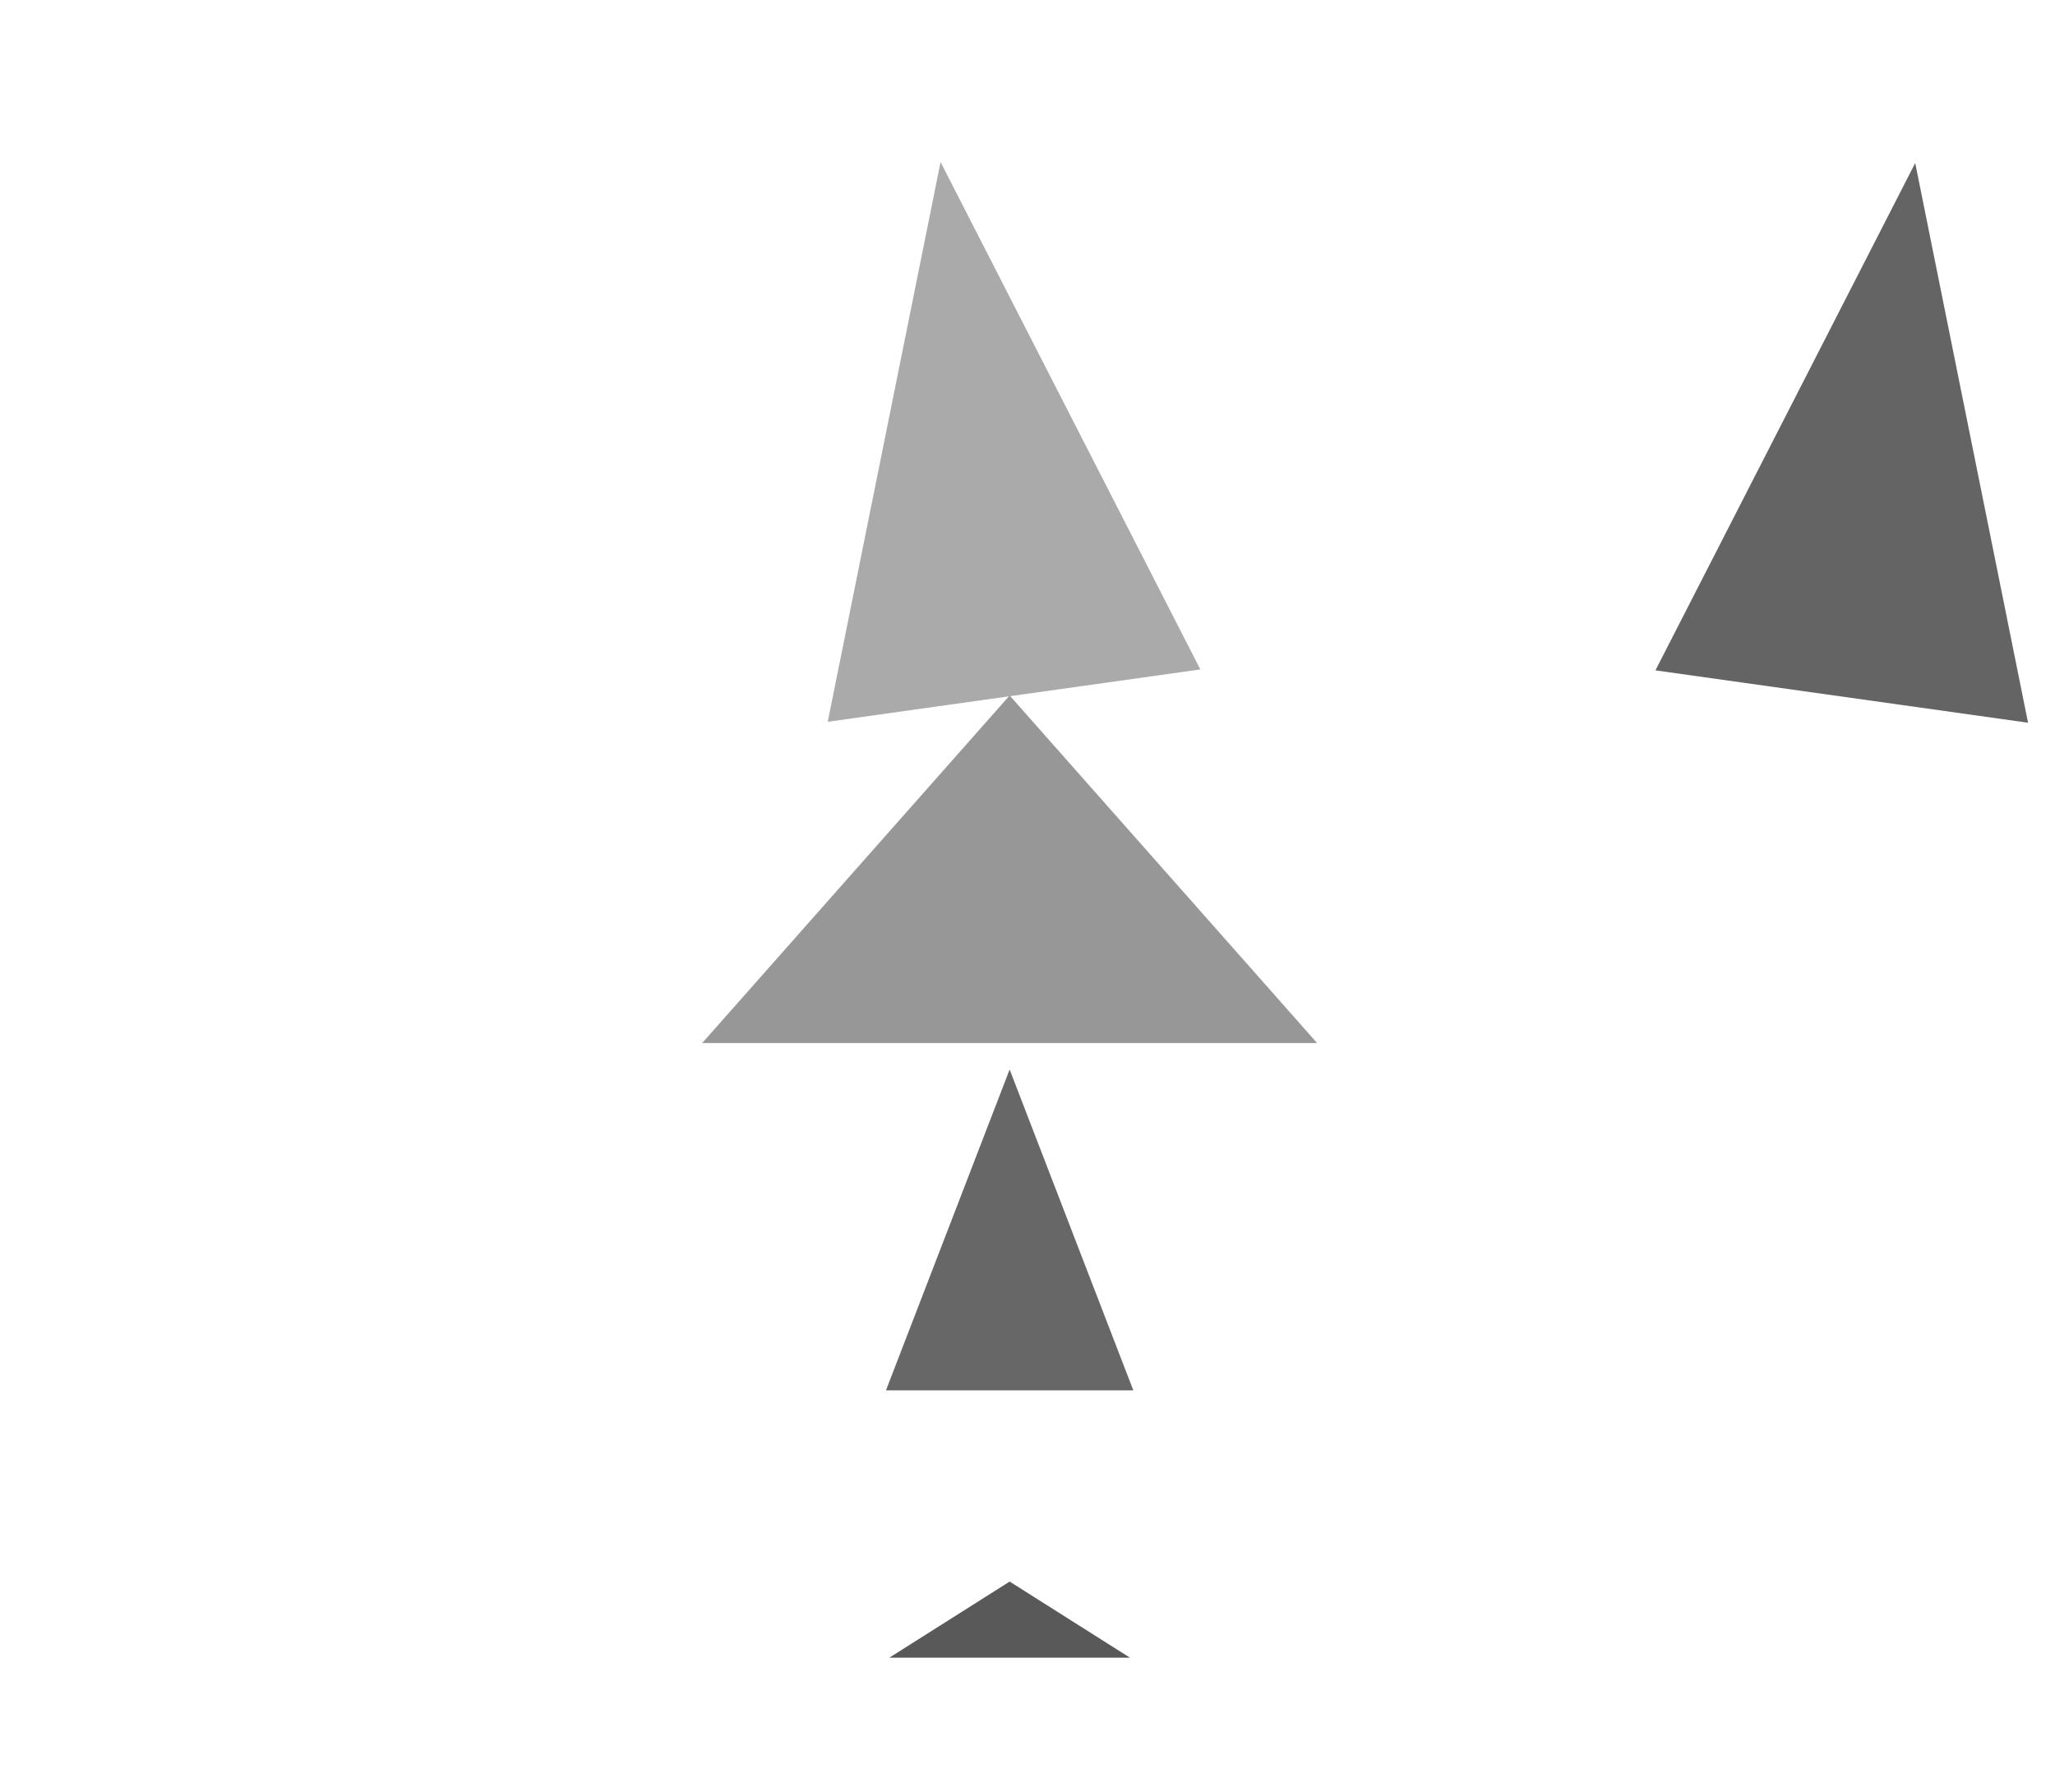
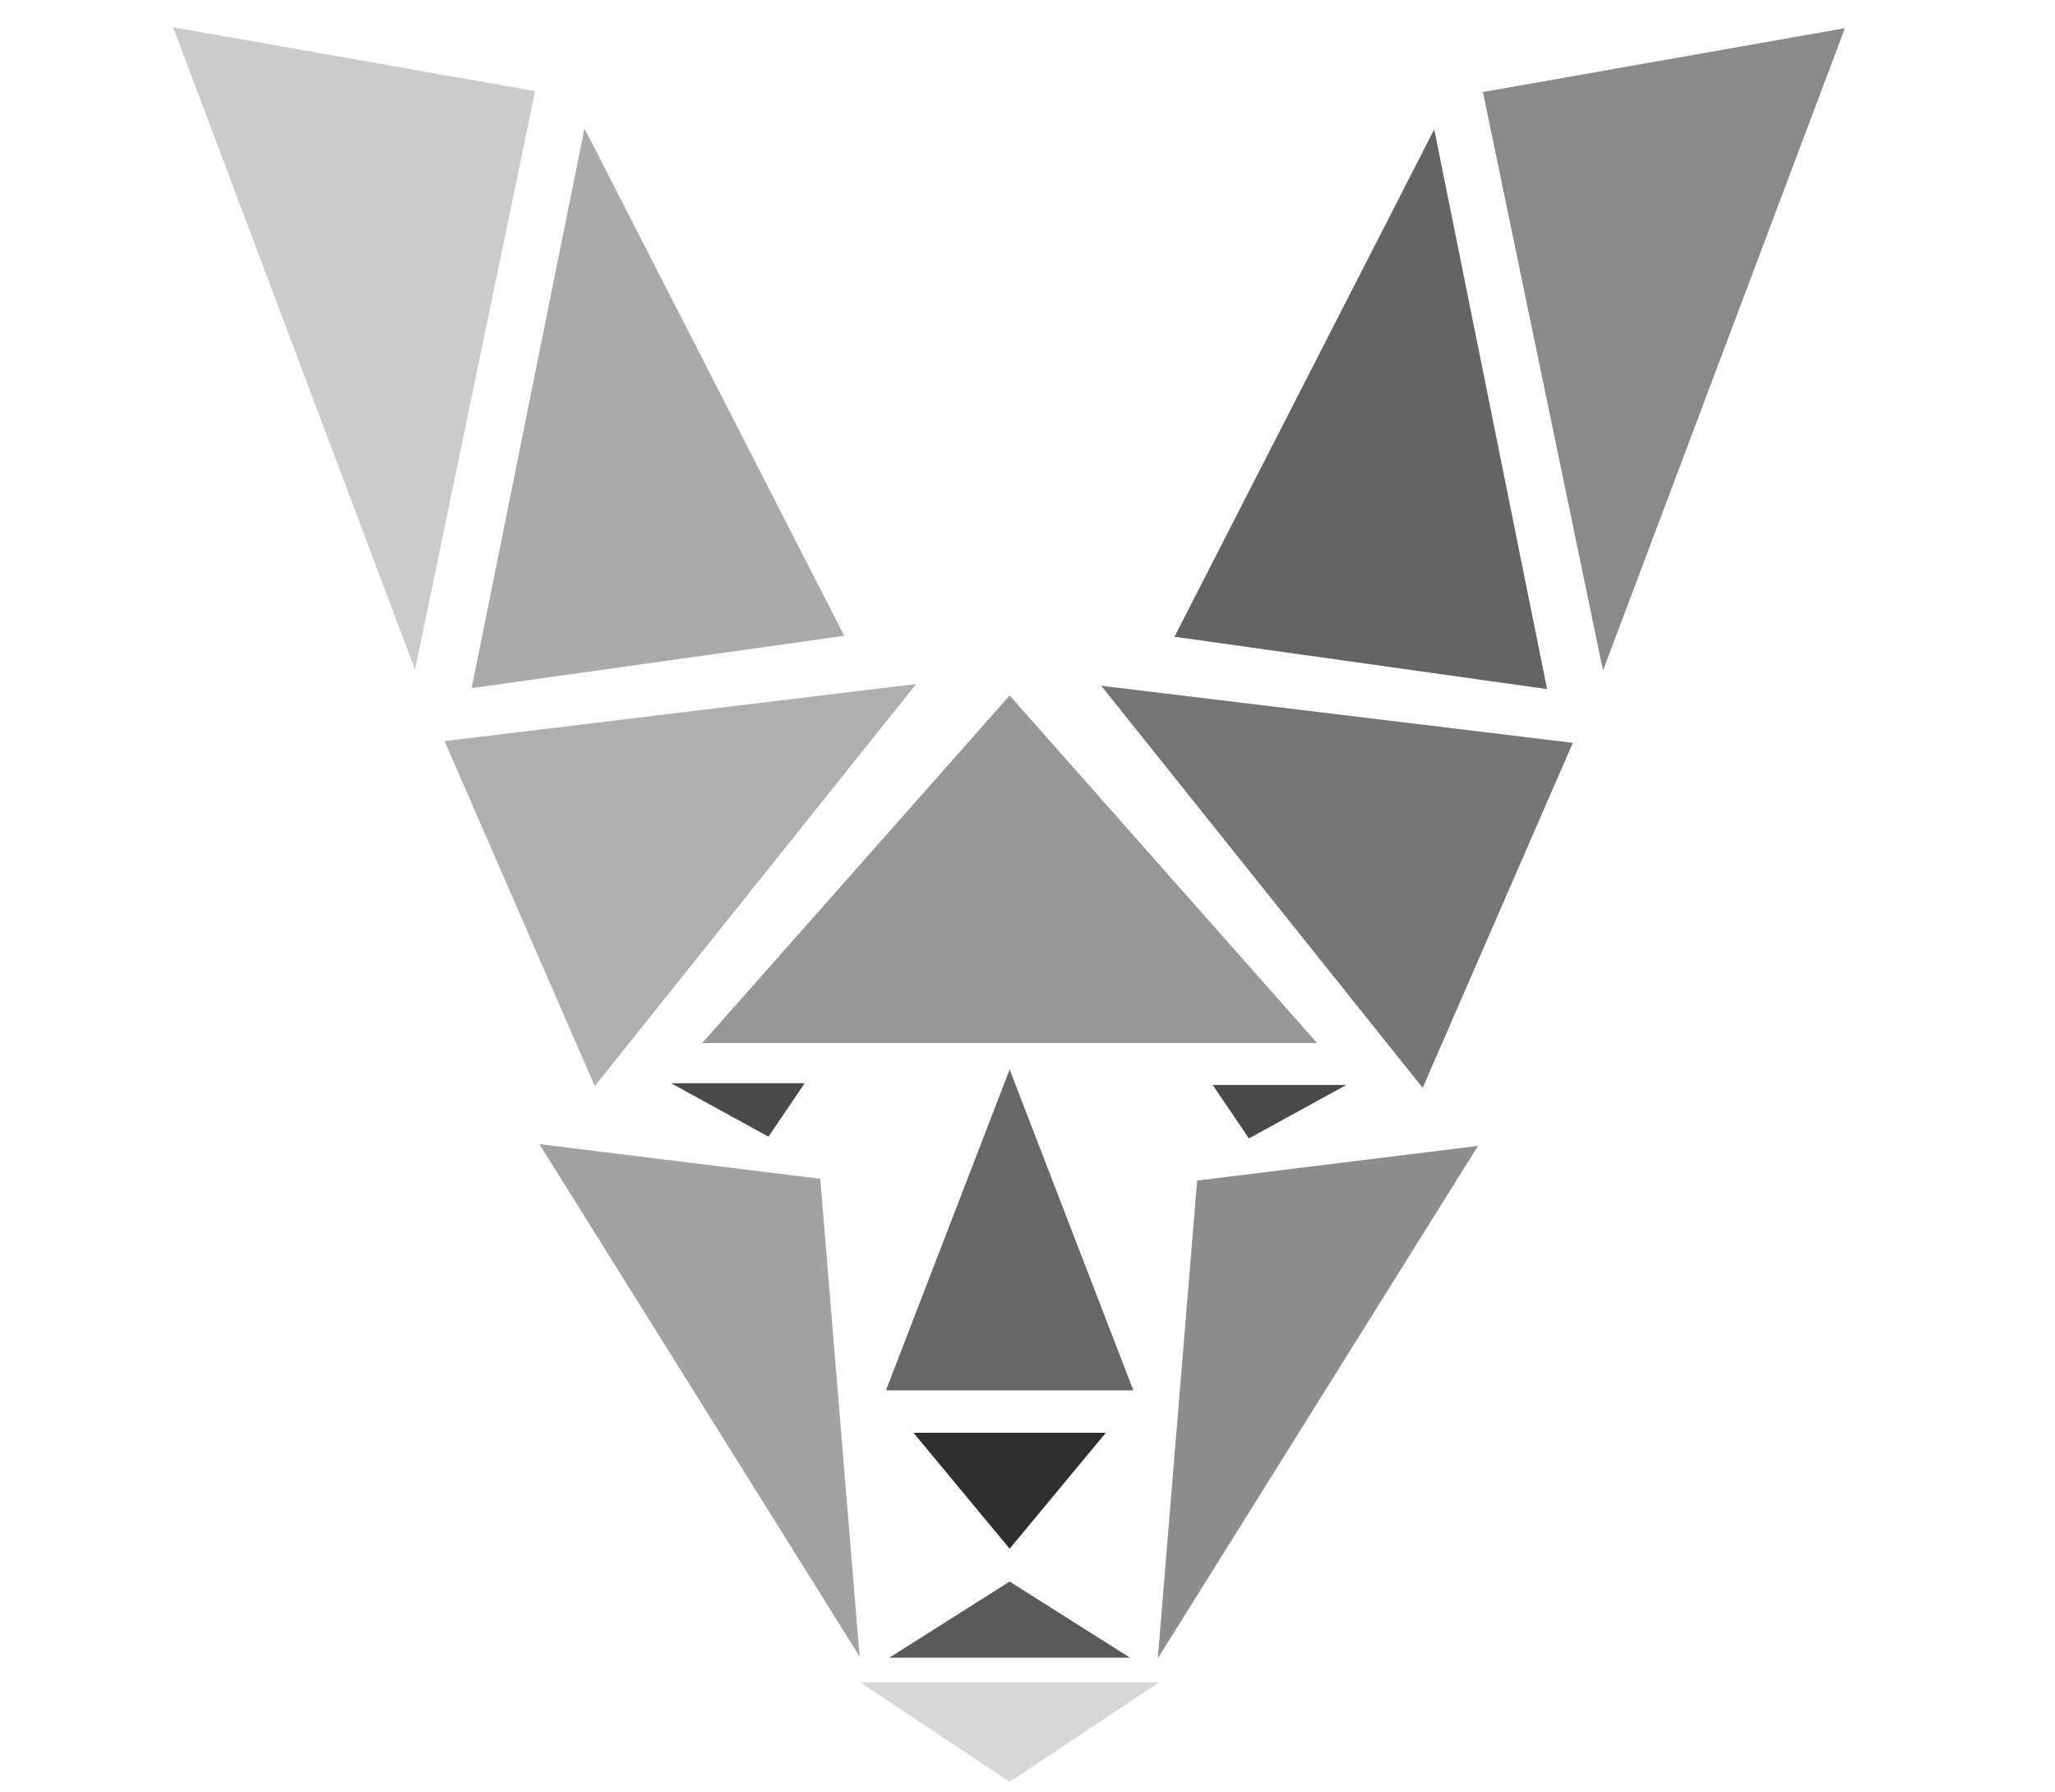
<svg xmlns="http://www.w3.org/2000/svg" viewBox="40.66 -21.468 367.895 320.8">
-   <path d="M 221.411 261.665 L 242.949 275.29 L 199.873 275.29 L 221.411 261.665 Z" style="fill: rgb(89, 89, 89);" id="mouth" />
-   <path d="M 244.854 -1003 L 266.392 -988.644 L 223.316 -988.644 L 244.854 -1003 Z" style="transform-origin: 208.127px -493.208px; fill: rgb(123, 80, 25);" transform="matrix(1, 0, 0, -1, 0, 986.4157)" id="object-1" />
-   <path d="M 221.411 103.038 L 276.453 165.259 L 166.369 165.259 L 221.411 103.038 Z" style="fill: rgb(151, 151, 151);" id="Forehead" />
-   <path d="M 221.411 169.995 L 243.551 227.43 L 199.271 227.43 L 221.411 169.995 Z" style="fill: rgb(103, 103, 103);" id="noseUpper" />
-   <path d="M 201.615 161.35 L 205.527 225.89 L 120.48 225.89 L 201.615 161.35 Z" style="transform-origin: 231.593px -166.283px; fill: rgb(117, 117, 117);" transform="matrix(0.992749, 0.120206, 0.356382, -0.964152, -23.24494, 659.0476)" id="headUpperR" />
-   <path d="M 264.245 -182.33 L 281.691 -172.758 L 257.76 -172.758 L 264.245 -182.33 Z" style="transform-origin: 208.349px -492.765px; fill: rgb(74, 74, 74);" transform="matrix(1, 0, 0, -1, 0, 985.5308)" id="eyeR" />
-   <path d="M 436.848 708.367 L 468.76 747.723 L 360.585 747.723 L 436.848 708.367 Z" style="transform-origin: 155.276px 829.33px; fill: rgb(141, 141, 141);" transform="matrix(0.529917, -0.84805, 0.84805, 0.529917, 53.0718, -336.5659)" id="object-6" class="cheekR" />
-   <path d="M -221.413 -297.52 L -194.677 -279.699 L -248.15 -279.699 L -221.413 -297.52 Z" style="transform-origin: -208.491px -493.207px; fill: rgb(215, 215, 215);" transform="matrix(-1, 0, 0, -1, 416.983, 986.4145)" id="chin" />
-   <path d="M 221.412 -255.78 L 238.624 -235.033 L 204.199 -235.033 L 221.412 -255.78 Z" style="transform-origin: 208.127px -493.208px; fill: rgb(47, 47, 47);" transform="matrix(1, 0, 0, -1, 0, 986.416)" id="noseLower" />
-   <path d="M -88.13 -41.509 L -54.719 54.904 L -122.08 54.904 L -88.13 -41.509 Z" style="transform-origin: -74.929px 452.836px; fill: rgb(170, 170, 170);" transform="matrix(0.990268, -0.139173, 0.139173, 0.990268, 302.0951, 36.38887)" id="earLowerL" />
-   <path d="M -39.345 -161.35 L -35.433 -96.81 L -120.48 -96.81 L -39.345 -161.35 Z" style="transform-origin: -9.367px -488.983px; fill: rgb(175, 175, 175);" transform="matrix(-0.992749, 0.120206, -0.356382, -0.964152, 243.5035, 981.438)" id="headUpperL" />
-   <path d="M 245.458 -151.46 L 263.225 -45.737 L 197.42 -45.737 L 245.458 -151.46 Z" style="transform-origin: 374.784px -520.575px; fill: rgb(203, 203, 203);" transform="matrix(0.984801, 0.173684, 0.037849, -1.008758, -146.4346, 1013.793)" id="earUpperL" />
-   <path d="M -178.235 -182.02 L -160.789 -172.448 L -184.72 -172.448 L -178.235 -182.02 Z" style="transform-origin: -234.136px -492.456px; fill: rgb(74, 74, 74);" transform="matrix(-1, 0, 0, -1, 468.2716, 984.9111)" id="eyeL" />
-   <path d="M -284.317 -708.37 L -252.405 -669.014 L -360.58 -669.014 L -284.317 -708.37 Z" style="transform-origin: -565.894px -587.404px; fill: rgb(162, 162, 162);" transform="matrix(-0.529917, -0.84805, -0.84805, 0.529917, 800.0316, 1079.858)" id="object-13" class="cheekL" />
-   <path d="M -88.13 -41.509 L -54.719 54.904 L -122.08 54.904 L -88.13 -41.509 Z" style="transform-origin: -74.929px 452.836px; fill: rgb(100, 100, 100);" transform="matrix(-0.990268, -0.139173, -0.139173, 0.990268, 290.4794, 36.5556)" id="earLowerR" />
-   <path d="M -149.382 151.46 L -131.615 257.183 L -197.42 257.183 L -149.382 151.46 Z" style="transform-origin: -20.056px -217.655px; fill: rgb(138, 138, 138);" transform="matrix(-0.984801, 0.173684, -0.037849, -1.008758, 234.3036, 711.0354)" id="earUpperR" />
+   <path d="M 221.411 261.665 L 242.949 275.29 L 199.873 275.29 L 221.411 261.665 Z" style="fill: rgb(89, 89, 89)" id="mouth" />
+   <path d="M 221.411 103.038 L 276.453 165.259 L 166.369 165.259 L 221.411 103.038 Z" style="fill: rgb(151, 151, 151)" id="Forehead" />
+   <path d="M 221.411 169.995 L 243.551 227.43 L 199.271 227.43 L 221.411 169.995 Z" style="fill: rgb(103, 103, 103)" id="noseUpper" />
+   <path d="M 295.35 173.273 L 322.234 111.517 L 237.804 101.294 L 295.35 173.273 Z" style="fill: rgb(117, 117, 117)" id="headUpperR" />
+   <path d="M 264.245 182.331 L 281.691 172.759 L 257.76 172.759 L 264.245 182.331 Z" style="fill: rgb(74, 74, 74)" id="eyeR" />
+   <path d="M 254.975 189.877 L 305.261 183.669 L 247.938 275.407 L 254.975 189.877 Z" style="fill: rgb(141, 141, 141)" id="object-6" class="cheekR" />
+   <path d="M 221.414 297.52 L 194.678 279.699 L 248.151 279.699 L 221.414 297.52 Z" style="fill: rgb(215, 215, 215)" id="chin" />
+   <path d="M 221.412 255.78 L 238.624 235.033 L 204.199 235.033 L 221.412 255.78 Z" style="fill: rgb(47, 47, 47)" id="noseLower" />
+   <path d="M 145.294 1.528 L 191.798 92.353 L 125.093 101.728 L 145.294 1.528 Z" style="fill: rgb(170, 170, 170)" id="earLowerL" />
+   <path d="M 147.135 172.963 L 120.25 111.207 L 204.68 100.984 L 147.135 172.963 Z" style="fill: rgb(175, 175, 175)" id="headUpperL" />
+   <path d="M 114.96 98.408 L 136.458 -5.155 L 71.653 -16.584 L 114.96 98.408 Z" style="fill: rgb(203, 203, 203)" id="earUpperL" />
+   <path d="M 178.235 182.019 L 160.789 172.447 L 184.72 172.447 L 178.235 182.019 Z" style="fill: rgb(74, 74, 74)" id="eyeL" />
+   <path d="M 187.51 189.561 L 137.224 183.353 L 194.548 275.091 L 187.51 189.561 Z" style="fill: rgb(162, 162, 162)" id="object-13" class="cheekL" />
+   <path d="M 297.422 1.695 L 250.919 92.52 L 317.624 101.894 L 297.422 1.695 Z" style="fill: rgb(100, 100, 100)" id="earLowerR" />
+   <path d="M 327.637 98.571 L 306.139 -4.992 L 370.944 -16.421 L 327.637 98.571 Z" style="fill: rgb(138, 138, 138)" id="earUpperR" />
</svg>
